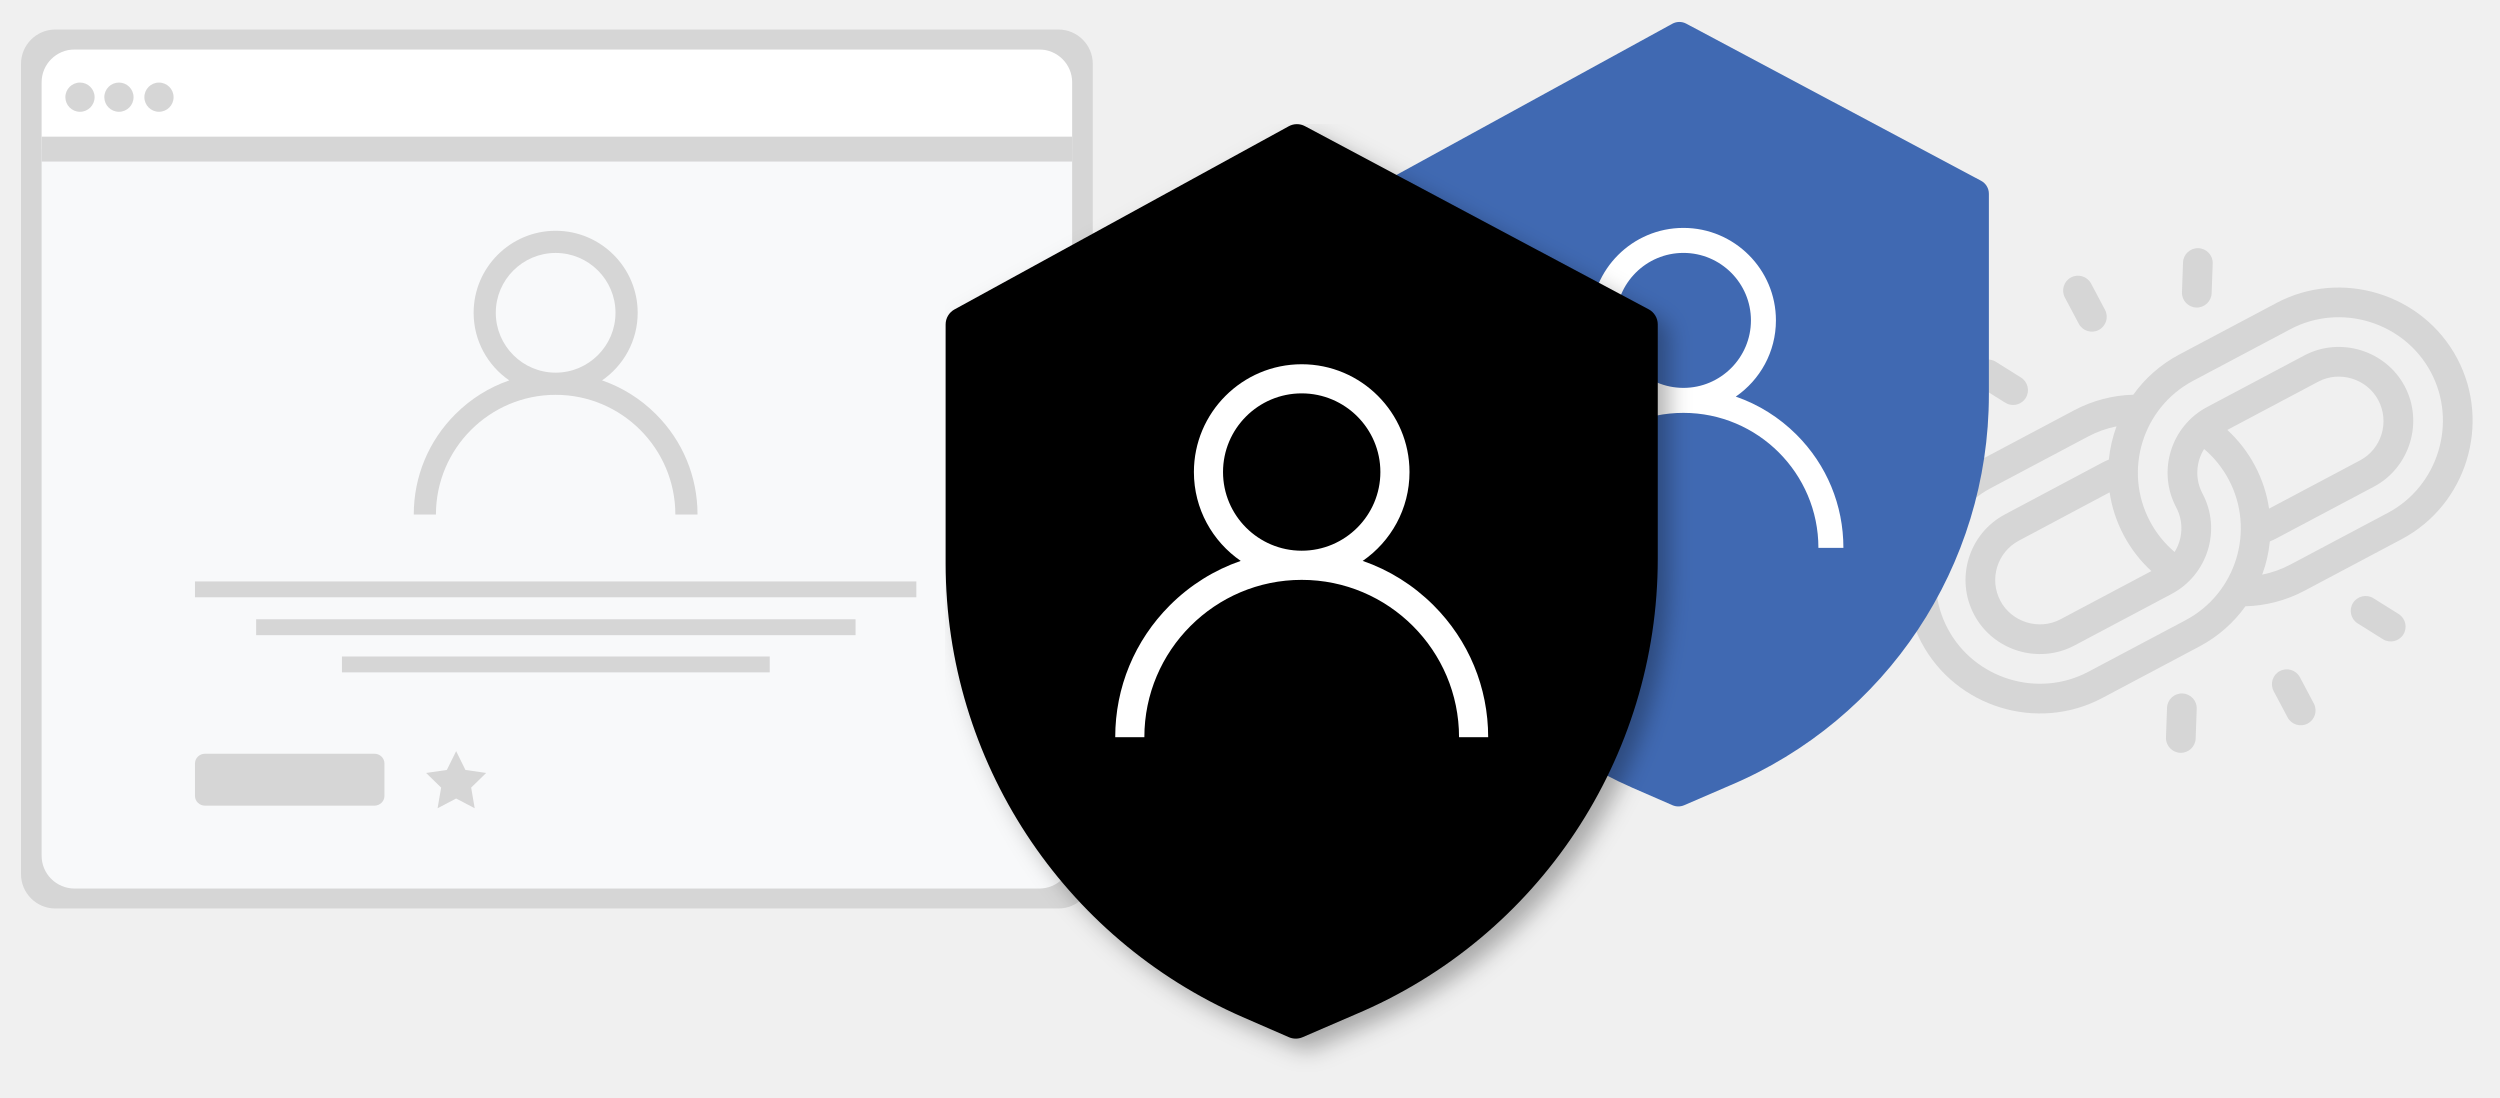
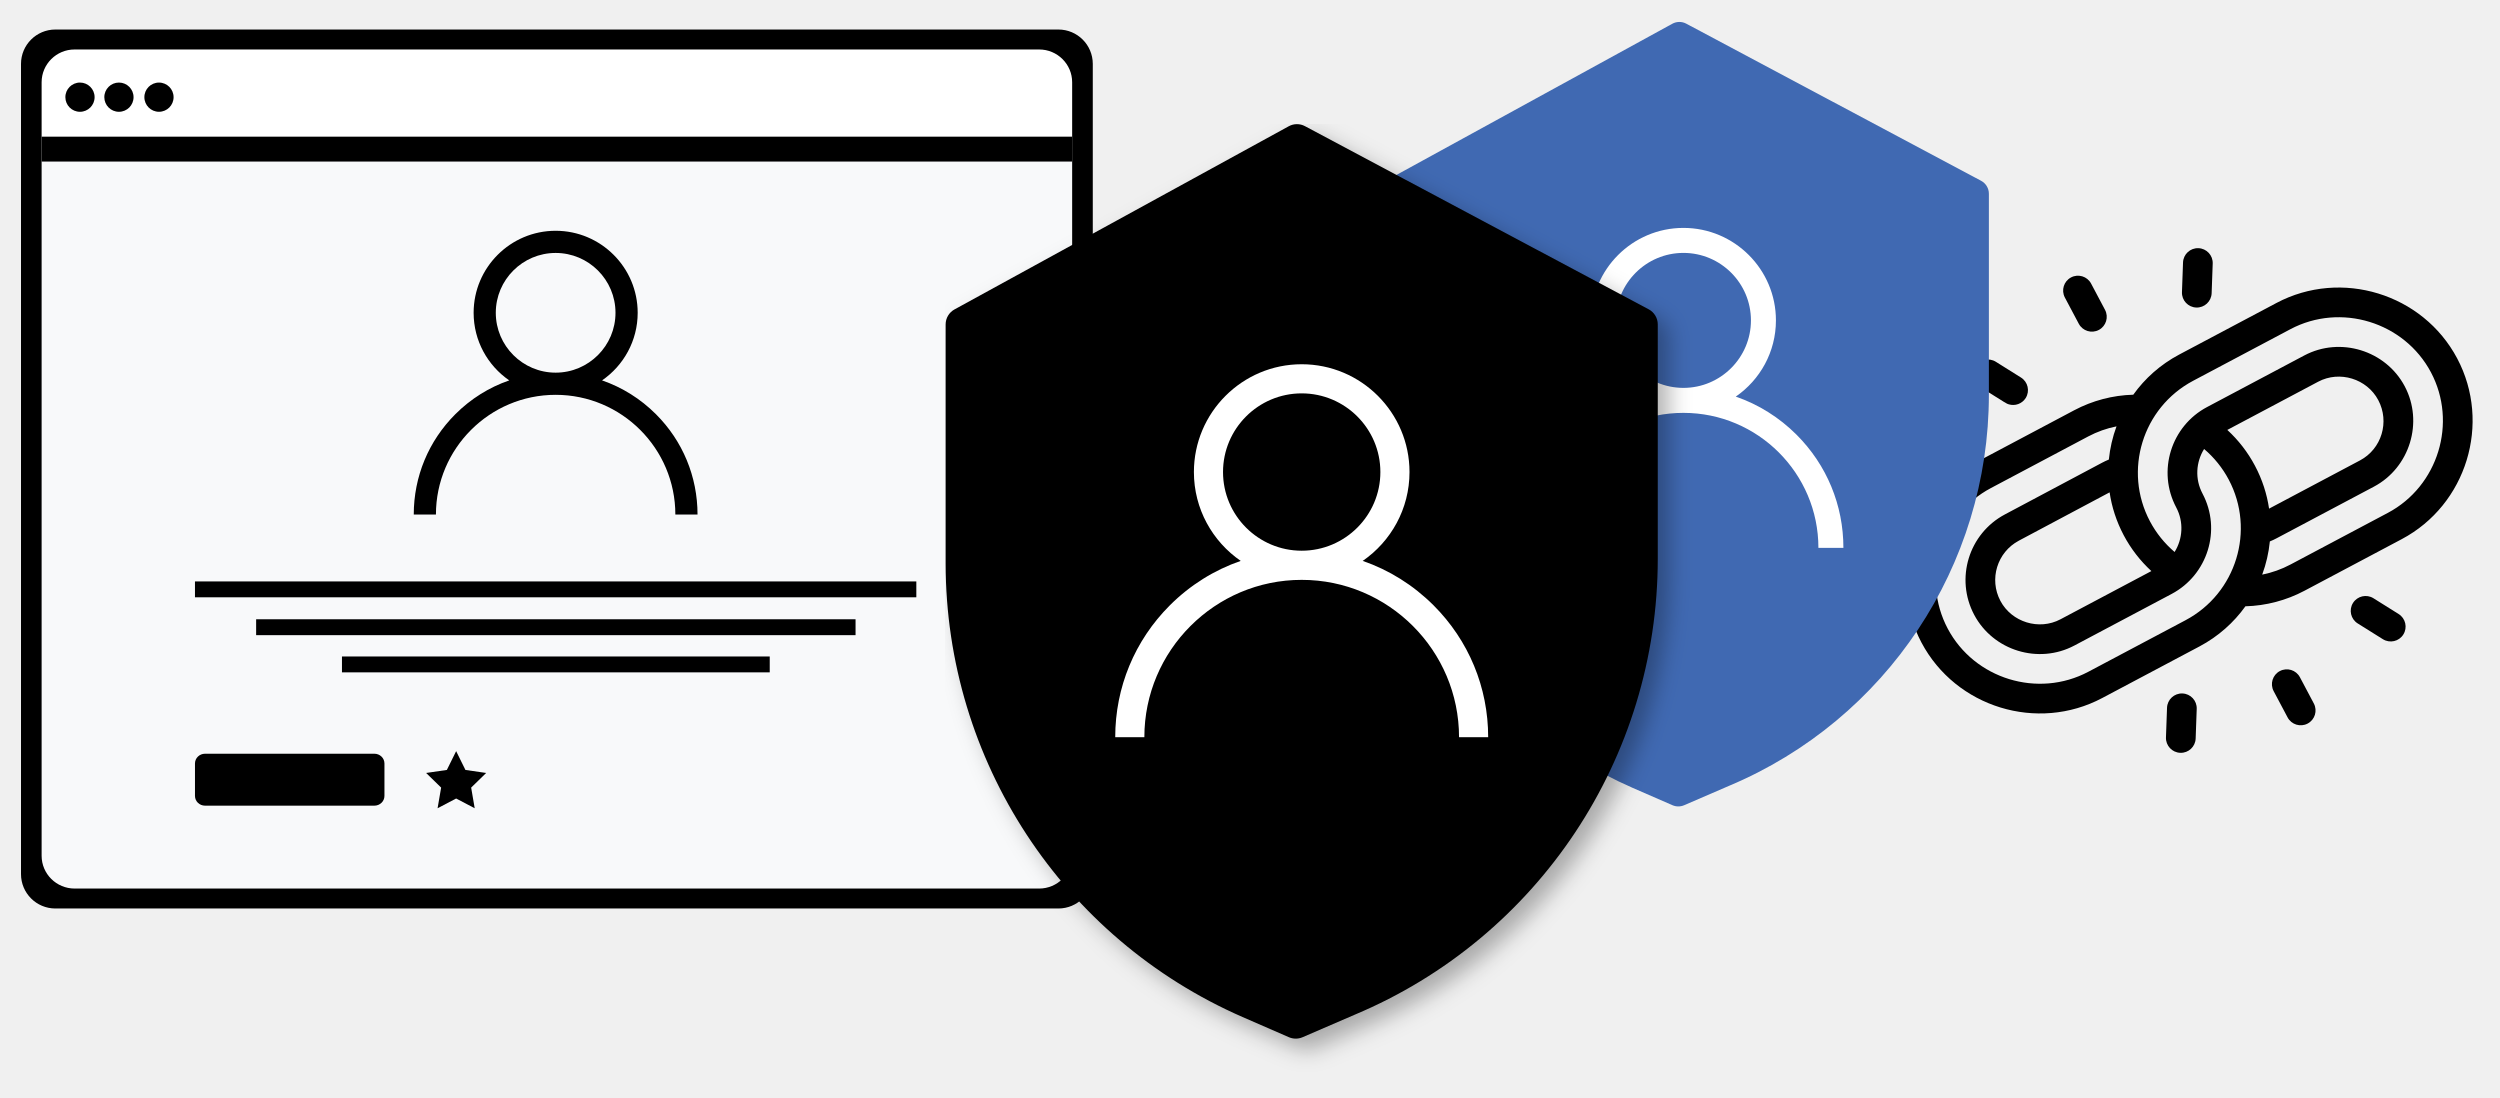
<svg xmlns="http://www.w3.org/2000/svg" version="1.1" class="icon" id="associated-accounts" x="0px" y="0px" width="227.833px" height="100px" viewBox="0 0 227.833 100" xml:space="preserve">
  <g id="browser">
    <rect id="tab-bg" x="2.741" y="4.508" fill="#FFFFFF" width="95.326" height="9.137" />
    <rect id="body-bg" x="3.394" y="13.589" fill="#F8F9FA" width="94.673" height="68.688" />
    <g id="user_2_">
      <g>
-         <path fill="#D6D6D6" d="M59.78,37.749c-1.408-1.408-3.084-2.451-4.913-3.083c1.959-1.349,3.247-3.606,3.247-6.16      c0-4.122-3.354-7.475-7.476-7.475s-7.475,3.353-7.475,7.475c0,2.554,1.286,4.812,3.246,6.16      c-1.829,0.631-3.505,1.675-4.914,3.083c-2.442,2.441-3.788,5.69-3.788,9.143h2.021c0-6.016,4.895-10.91,10.91-10.91      c6.016,0,10.909,4.895,10.909,10.91h2.021C63.568,43.439,62.222,40.19,59.78,37.749z M50.638,33.961      c-3.007,0-5.455-2.447-5.455-5.455s2.448-5.454,5.455-5.454c3.008,0,5.454,2.446,5.454,5.454S53.646,33.961,50.638,33.961z" />
+         <path class="path fill tertiary" d="M59.78,37.749c-1.408-1.408-3.084-2.451-4.913-3.083c1.959-1.349,3.247-3.606,3.247-6.16      c0-4.122-3.354-7.475-7.476-7.475s-7.475,3.353-7.475,7.475c0,2.554,1.286,4.812,3.246,6.16      c-1.829,0.631-3.505,1.675-4.914,3.083c-2.442,2.441-3.788,5.69-3.788,9.143h2.021c0-6.016,4.895-10.91,10.91-10.91      c6.016,0,10.909,4.895,10.909,10.91h2.021C63.568,43.439,62.222,40.19,59.78,37.749z M50.638,33.961      c-3.007,0-5.455-2.447-5.455-5.455s2.448-5.454,5.455-5.454c3.008,0,5.454,2.446,5.454,5.454S53.646,33.961,50.638,33.961z" />
      </g>
    </g>
-     <rect id="text-line-1" x="17.768" y="52.988" fill="#D6D6D6" width="65.74" height="1.446" />
-     <rect id="text-line-2" x="23.343" y="56.436" fill="#D6D6D6" width="54.626" height="1.448" />
-     <rect id="text-line-3" x="31.164" y="59.827" fill="#D6D6D6" width="38.984" height="1.447" />
-     <polygon id="star" fill="#D6D6D6" points="41.57,68.454 42.415,70.167 44.306,70.442 42.938,71.776 43.261,73.659 41.57,72.77     39.878,73.659 40.202,71.776 38.833,70.442 40.724,70.167  " />
-     <rect id="divider-top" x="3.793" y="12.455" fill="#D6D6D6" width="93.916" height="2.268" />
-     <circle id="browser-button-1" fill="#D6D6D6" cx="7.289" cy="8.856" r="1.332" />
-     <circle id="browser-button-2" fill="#D6D6D6" cx="10.839" cy="8.856" r="1.332" />
-     <circle id="browser-button-3" fill="#D6D6D6" cx="14.488" cy="8.856" r="1.331" />
-     <path id="button" fill="#D6D6D6" d="M35.036,72.536c0,0.489-0.412,0.887-0.919,0.887h-15.43c-0.507,0-0.918-0.398-0.918-0.887    v-2.959c0-0.49,0.411-0.888,0.918-0.888h15.43c0.507,0,0.919,0.397,0.919,0.888V72.536z" />
-     <path id="outer-rounded-rect" fill="#D6D6D6" d="M96.457,2.691H5.046c-1.729,0-3.132,1.402-3.132,3.132v73.839    c0,1.73,1.402,3.132,3.132,3.132h91.411c1.73,0,3.132-1.402,3.132-3.132V5.823C99.588,4.093,98.187,2.691,96.457,2.691z     M97.709,77.988c0,1.652-1.349,2.989-3.011,2.989H6.803c-1.662,0-3.01-1.337-3.01-2.989V7.497c0-1.651,1.348-2.989,3.01-2.989    h87.895c1.662,0,3.011,1.338,3.011,2.989V77.988z" />
+     <rect id="text-line-1" x="17.768" y="52.988" class="path fill tertiary" width="65.74" height="1.446" />
+     <rect id="text-line-2" x="23.343" y="56.436" class="path fill tertiary" width="54.626" height="1.448" />
+     <rect id="text-line-3" x="31.164" y="59.827" class="path fill tertiary" width="38.984" height="1.447" />
+     <polygon id="star" class="path fill tertiary" points="41.57,68.454 42.415,70.167 44.306,70.442 42.938,71.776 43.261,73.659 41.57,72.77     39.878,73.659 40.202,71.776 38.833,70.442 40.724,70.167  " />
+     <rect id="divider-top" x="3.793" y="12.455" class="path fill tertiary" width="93.916" height="2.268" />
+     <circle id="browser-button-1" class="path fill tertiary" cx="7.289" cy="8.856" r="1.332" />
+     <circle id="browser-button-2" class="path fill tertiary" cx="10.839" cy="8.856" r="1.332" />
+     <circle id="browser-button-3" class="path fill tertiary" cx="14.488" cy="8.856" r="1.331" />
+     <path id="button" class="path fill tertiary" d="M35.036,72.536c0,0.489-0.412,0.887-0.919,0.887h-15.43c-0.507,0-0.918-0.398-0.918-0.887    v-2.959c0-0.49,0.411-0.888,0.918-0.888h15.43c0.507,0,0.919,0.397,0.919,0.888V72.536z" />
+     <path id="outer-rounded-rect" class="path fill tertiary" d="M96.457,2.691H5.046c-1.729,0-3.132,1.402-3.132,3.132v73.839    c0,1.73,1.402,3.132,3.132,3.132h91.411c1.73,0,3.132-1.402,3.132-3.132V5.823C99.588,4.093,98.187,2.691,96.457,2.691z     M97.709,77.988c0,1.652-1.349,2.989-3.011,2.989H6.803c-1.662,0-3.01-1.337-3.01-2.989V7.497c0-1.651,1.348-2.989,3.01-2.989    h87.895c1.662,0,3.011,1.338,3.011,2.989V77.988z" />
  </g>
  <g id="link">
-     <path fill="#D6D6D6" d="M218.878,49.134c5.905-3.131,8.186-10.566,5.053-16.471c-3.131-5.903-10.566-8.184-16.469-5.053    l-8.866,4.703c-1.716,0.911-3.124,2.176-4.184,3.658c-1.871,0.05-3.717,0.534-5.382,1.417l-8.865,4.703    c-5.905,3.132-8.186,10.566-5.054,16.47c3.131,5.904,10.566,8.186,16.47,5.053l8.866-4.703c1.716-0.911,3.124-2.176,4.185-3.657    c1.871-0.05,3.717-0.534,5.382-1.417L218.878,49.134z M192.255,44.87c0.197,1.333,0.621,2.655,1.288,3.913    c0.65,1.226,1.505,2.328,2.518,3.261l-8.285,4.395c-1.949,1.034-4.438,0.27-5.473-1.678c-1.05-1.98-0.294-4.44,1.685-5.49    L192.255,44.87z M199.179,56.52l-8.865,4.702c-4.59,2.434-10.38,0.652-12.811-3.931c-2.432-4.584-0.655-10.378,3.931-12.81    l8.866-4.703c0.816-0.434,1.687-0.743,2.584-0.922c-0.359,0.973-0.594,1.99-0.698,3.025c-0.209,0.085-0.416,0.181-0.618,0.289    l-8.848,4.707c-3.301,1.751-4.558,5.85-2.807,9.15c1.735,3.271,5.862,4.537,9.132,2.802l8.866-4.703    c3.269-1.733,4.57-5.83,2.808-9.149c-0.703-1.326-0.595-2.87,0.148-4.059c0.913,0.774,1.678,1.723,2.244,2.79    C205.558,48.324,203.794,54.071,199.179,56.52z M206.788,46.354c-0.197-1.334-0.621-2.657-1.288-3.913    c-0.649-1.226-1.505-2.329-2.518-3.261l8.284-4.395c1.95-1.035,4.439-0.271,5.473,1.679c1.051,1.979,0.312,4.445-1.666,5.495    L206.788,46.354z M206.161,52.368c0.359-0.974,0.594-1.99,0.698-3.026c0.209-0.084,0.417-0.181,0.617-0.288l8.866-4.703    c3.271-1.734,4.543-5.879,2.807-9.15c-1.735-3.271-5.879-4.543-9.15-2.808l-8.865,4.704c-3.268,1.733-4.57,5.829-2.807,9.15    c0.703,1.324,0.593,2.868-0.149,4.057c-0.913-0.774-1.677-1.723-2.244-2.79c-2.448-4.616-0.685-10.361,3.93-12.81l8.866-4.703    c4.586-2.433,10.377-0.656,12.81,3.93c2.433,4.586,0.656,10.378-3.931,12.81l-8.865,4.703    C207.93,51.878,207.058,52.187,206.161,52.368z" />
-     <path fill="#D6D6D6" d="M209.598,61.719c-0.35-0.662-1.169-0.913-1.83-0.562c-0.661,0.35-0.912,1.169-0.562,1.83l1.269,2.391    c0.35,0.661,1.17,0.912,1.83,0.562c0.66-0.35,0.912-1.169,0.561-1.83L209.598,61.719z" />
-     <path fill="#D6D6D6" d="M189.446,29.505c0.351,0.66,1.17,0.912,1.83,0.562s0.911-1.169,0.561-1.83l-1.268-2.392    c-0.351-0.661-1.169-0.913-1.83-0.562c-0.66,0.35-0.911,1.169-0.562,1.83L189.446,29.505z" />
-     <path fill="#D6D6D6" d="M218.596,55.959l-2.294-1.438c-0.633-0.396-1.47-0.204-1.866,0.429c-0.396,0.634-0.205,1.469,0.429,1.866    l2.294,1.436c0.633,0.397,1.47,0.205,1.865-0.429C219.42,57.191,219.229,56.355,218.596,55.959z" />
-     <path fill="#D6D6D6" d="M180.448,35.264c2.521,1.578,2.391,1.515,2.617,1.584c0.572,0.175,1.212-0.046,1.544-0.576    c0.396-0.634,0.204-1.469-0.429-1.865l-2.294-1.438c-0.632-0.396-1.469-0.205-1.865,0.43    C179.623,34.033,179.815,34.868,180.448,35.264z" />
-     <path fill="#D6D6D6" d="M200.194,64.598c0.027-0.747-0.557-1.374-1.304-1.401c-0.747-0.026-1.375,0.556-1.402,1.305l-0.097,2.705    c-0.025,0.747,0.558,1.374,1.305,1.4c0.748,0.028,1.375-0.557,1.401-1.303L200.194,64.598z" />
-     <path fill="#D6D6D6" d="M198.849,26.626c-0.027,0.747,0.558,1.375,1.304,1.401c0.746,0.027,1.375-0.557,1.401-1.305l0.097-2.705    c0.027-0.747-0.557-1.374-1.303-1.4c-0.748-0.028-1.375,0.556-1.402,1.303L198.849,26.626z" />
+     <path class="path fill tertiary" d="M218.878,49.134c5.905-3.131,8.186-10.566,5.053-16.471c-3.131-5.903-10.566-8.184-16.469-5.053    l-8.866,4.703c-1.716,0.911-3.124,2.176-4.184,3.658c-1.871,0.05-3.717,0.534-5.382,1.417l-8.865,4.703    c-5.905,3.132-8.186,10.566-5.054,16.47c3.131,5.904,10.566,8.186,16.47,5.053l8.866-4.703c1.716-0.911,3.124-2.176,4.185-3.657    c1.871-0.05,3.717-0.534,5.382-1.417L218.878,49.134z M192.255,44.87c0.197,1.333,0.621,2.655,1.288,3.913    c0.65,1.226,1.505,2.328,2.518,3.261l-8.285,4.395c-1.949,1.034-4.438,0.27-5.473-1.678c-1.05-1.98-0.294-4.44,1.685-5.49    L192.255,44.87z M199.179,56.52l-8.865,4.702c-4.59,2.434-10.38,0.652-12.811-3.931c-2.432-4.584-0.655-10.378,3.931-12.81    l8.866-4.703c0.816-0.434,1.687-0.743,2.584-0.922c-0.359,0.973-0.594,1.99-0.698,3.025c-0.209,0.085-0.416,0.181-0.618,0.289    l-8.848,4.707c-3.301,1.751-4.558,5.85-2.807,9.15c1.735,3.271,5.862,4.537,9.132,2.802l8.866-4.703    c3.269-1.733,4.57-5.83,2.808-9.149c-0.703-1.326-0.595-2.87,0.148-4.059c0.913,0.774,1.678,1.723,2.244,2.79    C205.558,48.324,203.794,54.071,199.179,56.52z M206.788,46.354c-0.197-1.334-0.621-2.657-1.288-3.913    c-0.649-1.226-1.505-2.329-2.518-3.261l8.284-4.395c1.95-1.035,4.439-0.271,5.473,1.679c1.051,1.979,0.312,4.445-1.666,5.495    L206.788,46.354z M206.161,52.368c0.359-0.974,0.594-1.99,0.698-3.026c0.209-0.084,0.417-0.181,0.617-0.288l8.866-4.703    c3.271-1.734,4.543-5.879,2.807-9.15c-1.735-3.271-5.879-4.543-9.15-2.808l-8.865,4.704c-3.268,1.733-4.57,5.829-2.807,9.15    c0.703,1.324,0.593,2.868-0.149,4.057c-0.913-0.774-1.677-1.723-2.244-2.79c-2.448-4.616-0.685-10.361,3.93-12.81l8.866-4.703    c4.586-2.433,10.377-0.656,12.81,3.93c2.433,4.586,0.656,10.378-3.931,12.81l-8.865,4.703    C207.93,51.878,207.058,52.187,206.161,52.368z" />
+     <path class="path fill tertiary" d="M209.598,61.719c-0.35-0.662-1.169-0.913-1.83-0.562c-0.661,0.35-0.912,1.169-0.562,1.83l1.269,2.391    c0.35,0.661,1.17,0.912,1.83,0.562c0.66-0.35,0.912-1.169,0.561-1.83L209.598,61.719z" />
+     <path class="path fill tertiary" d="M189.446,29.505c0.351,0.66,1.17,0.912,1.83,0.562s0.911-1.169,0.561-1.83l-1.268-2.392    c-0.351-0.661-1.169-0.913-1.83-0.562c-0.66,0.35-0.911,1.169-0.562,1.83L189.446,29.505z" />
+     <path class="path fill tertiary" d="M218.596,55.959l-2.294-1.438c-0.633-0.396-1.47-0.204-1.866,0.429c-0.396,0.634-0.205,1.469,0.429,1.866    l2.294,1.436c0.633,0.397,1.47,0.205,1.865-0.429C219.42,57.191,219.229,56.355,218.596,55.959z" />
+     <path class="path fill tertiary" d="M180.448,35.264c2.521,1.578,2.391,1.515,2.617,1.584c0.572,0.175,1.212-0.046,1.544-0.576    c0.396-0.634,0.204-1.469-0.429-1.865l-2.294-1.438c-0.632-0.396-1.469-0.205-1.865,0.43    C179.623,34.033,179.815,34.868,180.448,35.264z" />
+     <path class="path fill tertiary" d="M200.194,64.598c0.027-0.747-0.557-1.374-1.304-1.401c-0.747-0.026-1.375,0.556-1.402,1.305l-0.097,2.705    c-0.025,0.747,0.558,1.374,1.305,1.4c0.748,0.028,1.375-0.557,1.401-1.303L200.194,64.598z" />
+     <path class="path fill tertiary" d="M198.849,26.626c-0.027,0.747,0.558,1.375,1.304,1.401c0.746,0.027,1.375-0.557,1.401-1.305l0.097-2.705    c0.027-0.747-0.557-1.374-1.303-1.4c-0.748-0.028-1.375,0.556-1.402,1.303L198.849,26.626z" />
  </g>
  <g id="account_secondary">
    <path id="shield_1_" fill="#4069B2" d="M180.545,16.476l-26.87-14.318c-0.398-0.213-0.876-0.21-1.272,0.007l-26.127,14.318    c-0.428,0.234-0.695,0.684-0.695,1.173v18.703c0.016,15.375,9.125,29.283,23.211,35.443l3.627,1.58    c0.338,0.147,0.725,0.147,1.063,0.001l4.087-1.765c14.348-6.026,23.682-20.069,23.684-35.63V17.657    C181.254,17.163,180.98,16.708,180.545,16.476z M128.256,36.359 M156.522,69.159" />
    <g id="user_1_">
      <g>
        <path fill="#FFFFFF" d="M163.727,39.618c-1.589-1.587-3.478-2.763-5.541-3.474c2.209-1.521,3.66-4.067,3.66-6.946      c0-4.647-3.781-8.428-8.429-8.428c-4.647,0-8.427,3.78-8.427,8.428c0,2.879,1.451,5.425,3.659,6.946      c-2.062,0.711-3.952,1.887-5.541,3.474c-2.753,2.754-4.27,6.415-4.27,10.309h2.278c0-6.783,5.518-12.301,12.3-12.301      c6.783,0,12.301,5.518,12.301,12.301h2.278C167.996,46.033,166.48,42.372,163.727,39.618z M153.417,35.349      c-3.391,0-6.149-2.759-6.149-6.151s2.758-6.15,6.149-6.15c3.392,0,6.152,2.758,6.152,6.15S156.809,35.349,153.417,35.349z" />
      </g>
    </g>
  </g>
  <g id="account_primary">
    <defs>
      <filter id="f1" x="0" y="0" width="200%" height="200%">
        <feOffset result="offOut" in="SourceAlpha" dx="1" dy="1" />
        <feBlend in="SourceGraphic" in2="blurOut" mode="normal" />
        <feGaussianBlur result="blurOut" in="offOut" stdDeviation="1" />
        <feComponentTransfer>
          <feFuncA type="linear" slope="0.3" />
        </feComponentTransfer>
        <feMerge>
          <feMergeNode />
          <feMergeNode in="SourceGraphic" />
        </feMerge>
      </filter>
    </defs>
    <g>
      <g>
        <path filter="url(#f1)" id="shield_15_" class="path fill primary" d="M150.251,28.189l-31.323-16.69c-0.465-0.249-1.021-0.245-1.483,0.009l-30.456,16.69     c-0.499,0.273-0.81,0.797-0.81,1.367v21.802c0.018,17.923,10.637,34.135,27.057,41.316l4.229,1.842     c0.394,0.172,0.845,0.172,1.24,0.001l4.764-2.057c16.726-7.025,27.606-23.395,27.608-41.535v-21.37     C151.077,28.99,150.758,28.459,150.251,28.189z M89.297,51.367 M122.247,89.601" />
        <g id="user_13_">
          <g>
            <path fill="#FFFFFF" d="M130.645,55.166c-1.853-1.85-4.054-3.221-6.458-4.05c2.575-1.773,4.266-4.741,4.266-8.097       c0-5.418-4.407-9.824-9.825-9.824c-5.417,0-9.824,4.406-9.824,9.824c0,3.356,1.692,6.324,4.266,8.097       c-2.403,0.829-4.607,2.2-6.459,4.05c-3.209,3.21-4.977,7.479-4.977,12.018h2.655c0-7.907,6.432-14.339,14.338-14.339       c7.907,0,14.34,6.432,14.34,14.339h2.655C135.622,62.644,133.855,58.375,130.645,55.166z M118.627,50.188       c-3.953,0-7.169-3.216-7.169-7.17s3.216-7.169,7.169-7.169c3.954,0,7.171,3.215,7.171,7.169S122.582,50.188,118.627,50.188z" />
          </g>
        </g>
      </g>
    </g>
  </g>
</svg>
